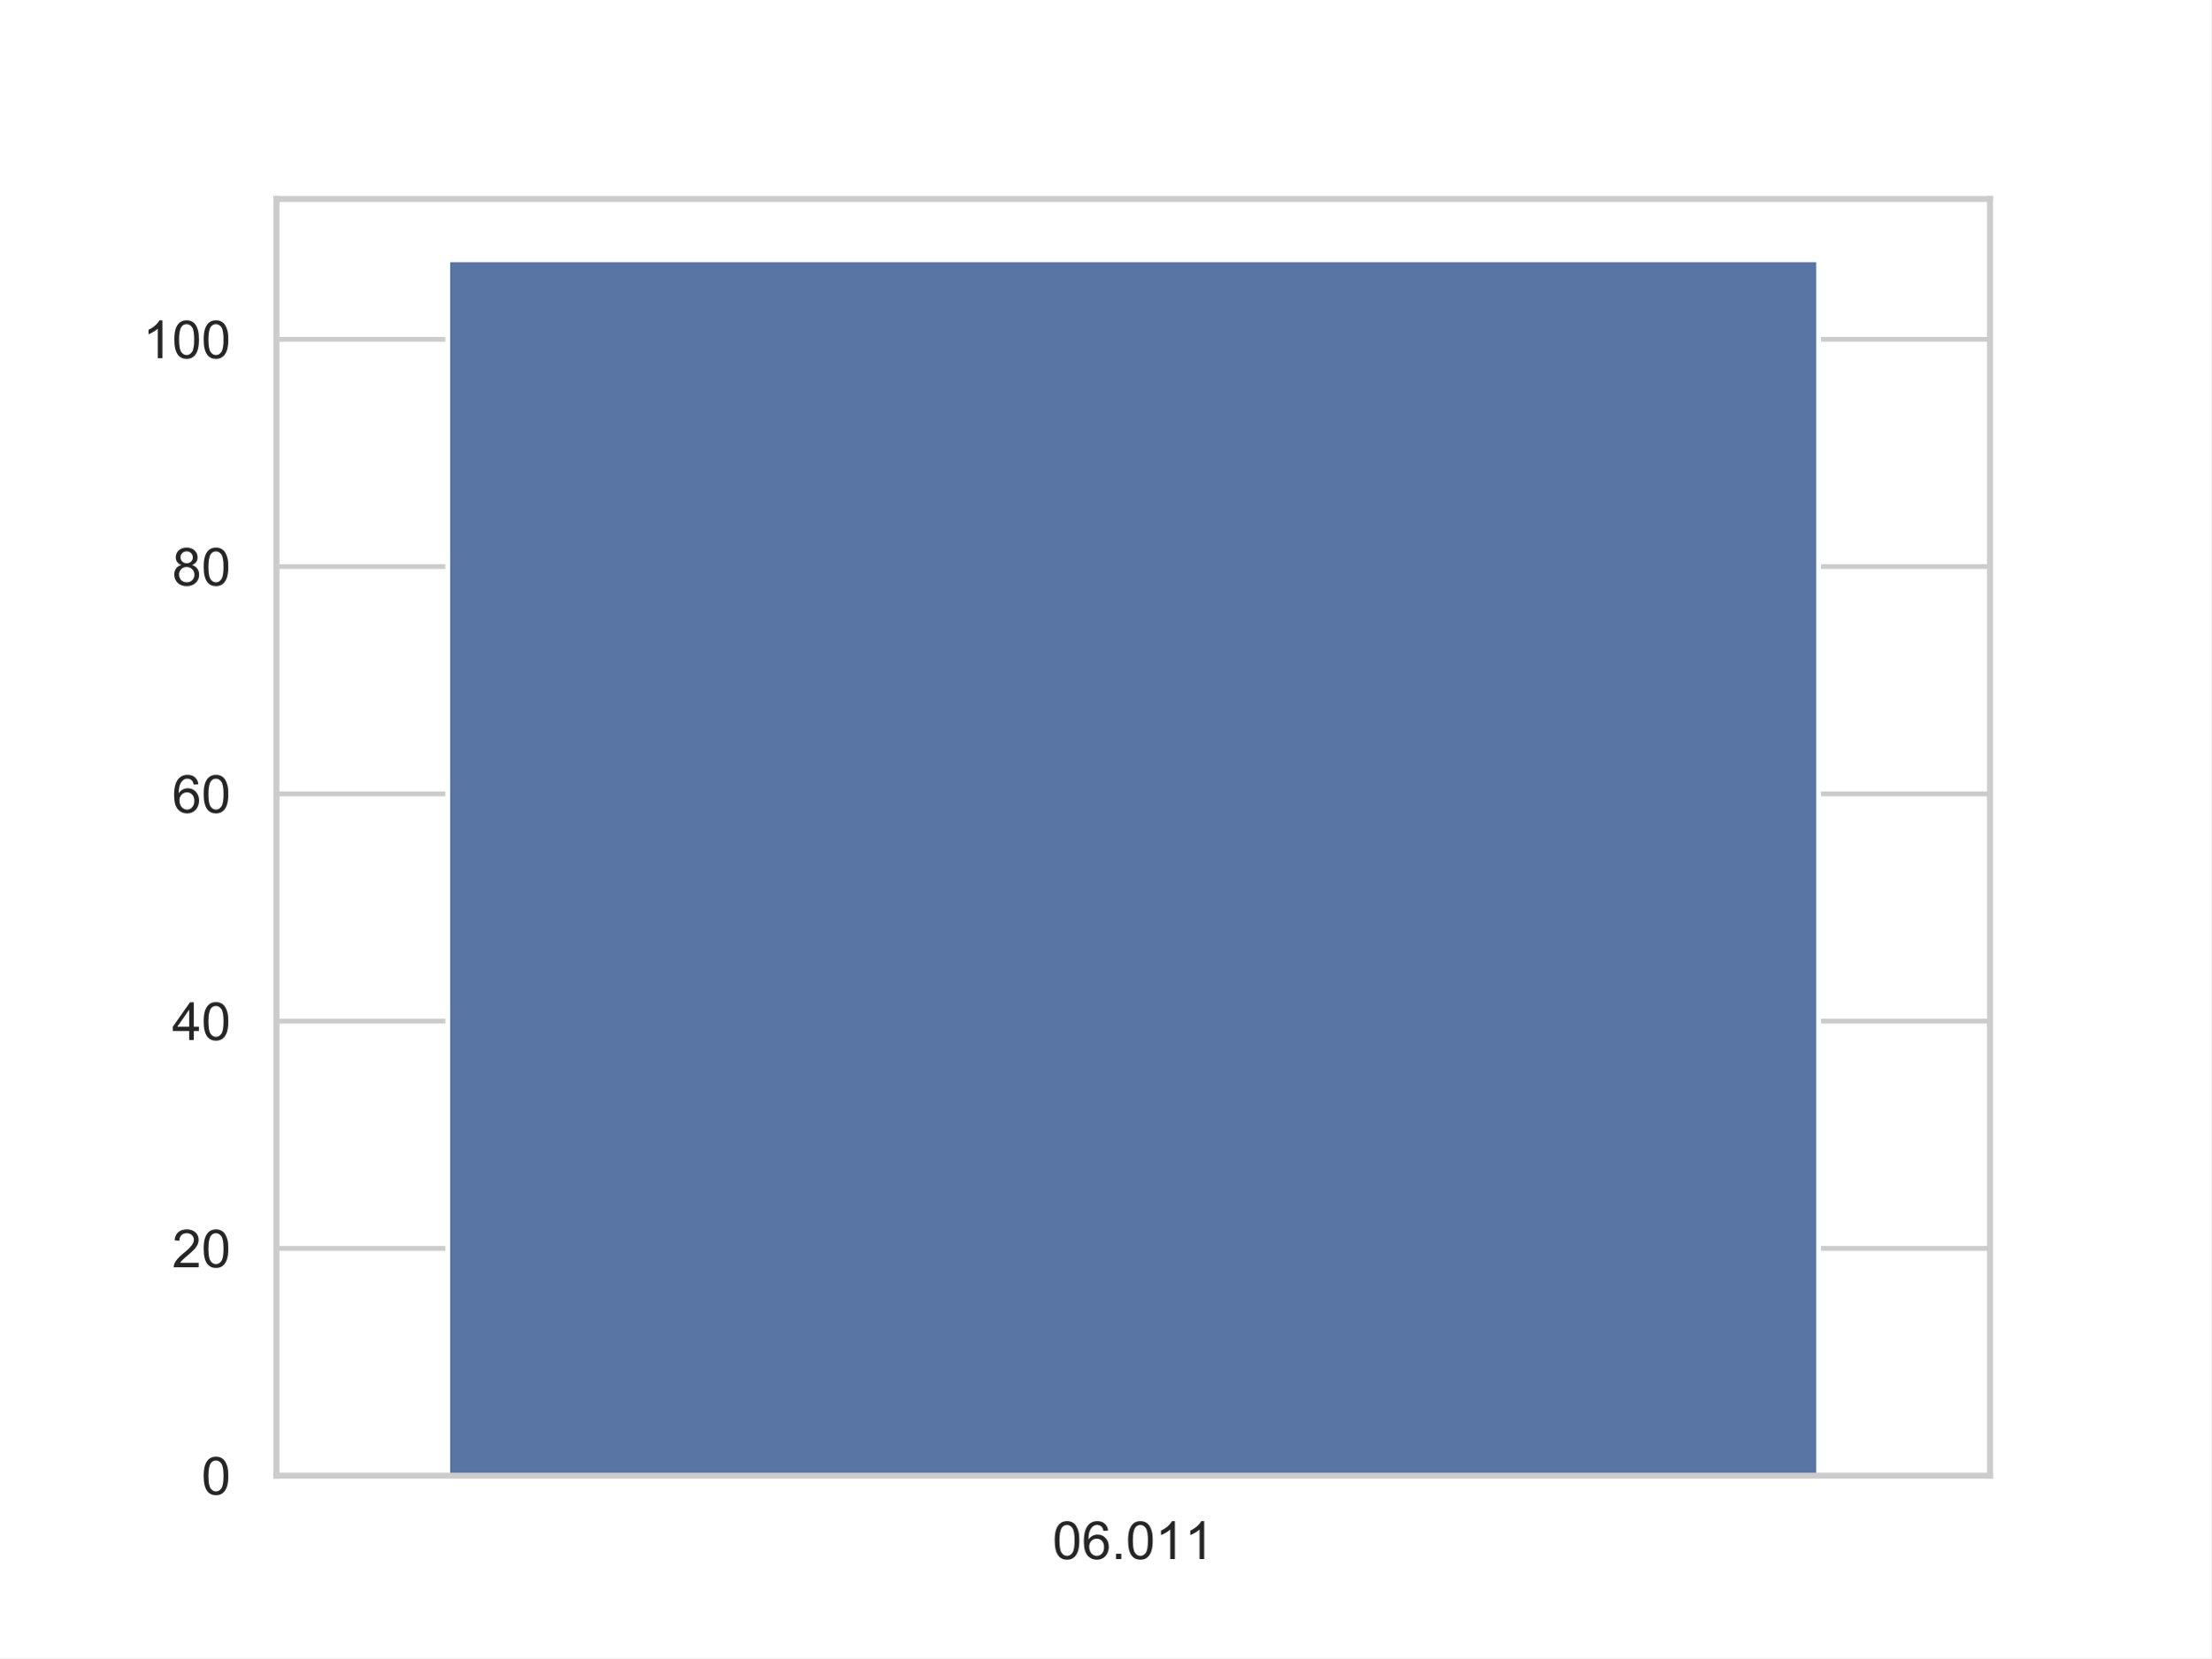
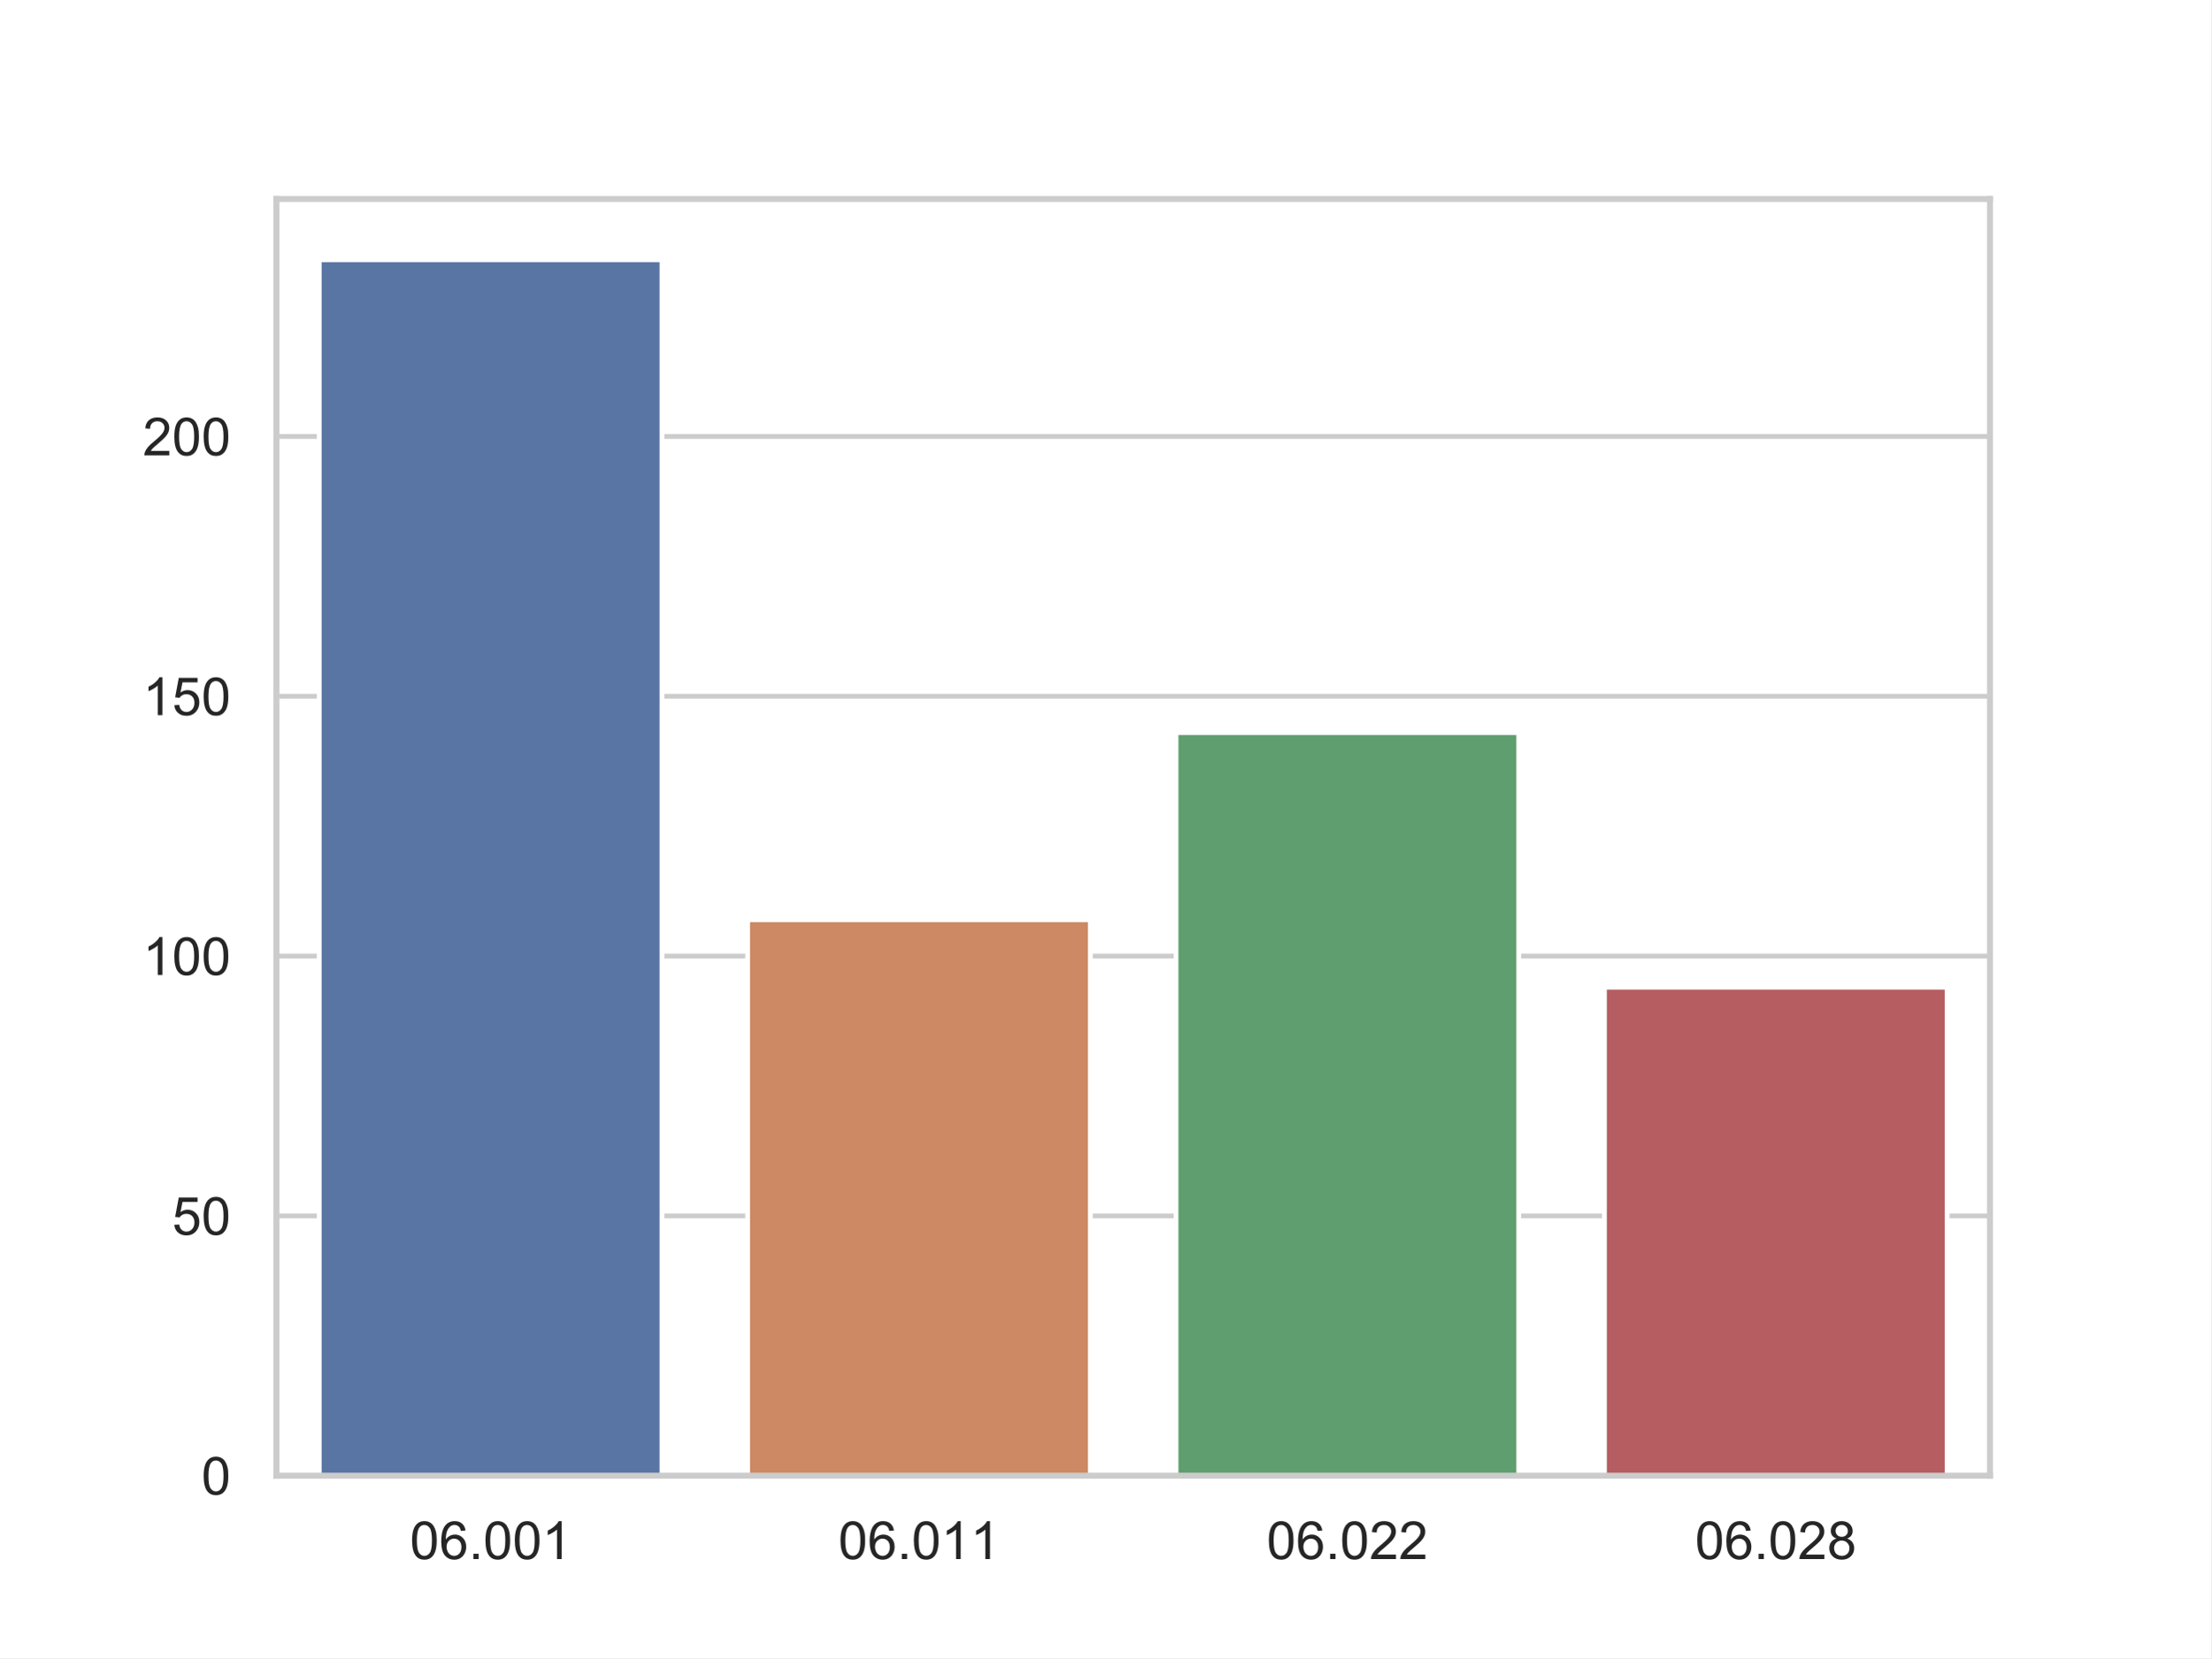
<svg xmlns="http://www.w3.org/2000/svg" xmlns:xlink="http://www.w3.org/1999/xlink" height="345.6pt" version="1.1" viewBox="0 0 460.8 345.6" width="460.8pt">
  <defs>
    <style type="text/css">
*{stroke-linecap:butt;stroke-linejoin:round;}
  </style>
  </defs>
  <g id="figure_1">
    <g id="patch_1">
      <path d="M 0 345.6  L 460.8 345.6  L 460.8 0  L 0 0  z " style="fill:#ffffff;" />
    </g>
    <g id="axes_1">
      <g id="patch_2">
        <path d="M 57.6 307.584  L 414.72 307.584  L 414.72 41.472  L 57.6 41.472  z " style="fill:#ffffff;" />
      </g>
      <g id="matplotlib.axis_1">
        <g id="xtick_1">
          <g id="text_1">
            <defs>
              <path d="M 4.156 35.297  Q 4.156 48 6.766 55.734  Q 9.375 63.484 14.516 67.672  Q 19.672 71.875 27.484 71.875  Q 33.25 71.875 37.594 69.547  Q 41.938 67.234 44.766 62.859  Q 47.609 58.5 49.219 52.219  Q 50.828 45.953 50.828 35.297  Q 50.828 22.703 48.234 14.969  Q 45.656 7.234 40.5 3  Q 35.359 -1.219 27.484 -1.219  Q 17.141 -1.219 11.234 6.203  Q 4.156 15.141 4.156 35.297  z M 13.188 35.297  Q 13.188 17.672 17.312 11.828  Q 21.438 6 27.484 6  Q 33.547 6 37.672 11.859  Q 41.797 17.719 41.797 35.297  Q 41.797 52.984 37.672 58.781  Q 33.547 64.594 27.391 64.594  Q 21.344 64.594 17.719 59.469  Q 13.188 52.938 13.188 35.297  z " id="ArialMT-30" />
              <path d="M 49.75 54.047  L 41.016 53.375  Q 39.844 58.547 37.703 60.891  Q 34.125 64.656 28.906 64.656  Q 24.703 64.656 21.531 62.312  Q 17.391 59.281 14.984 53.469  Q 12.594 47.656 12.5 36.922  Q 15.672 41.75 20.266 44.094  Q 24.859 46.438 29.891 46.438  Q 38.672 46.438 44.844 39.969  Q 51.031 33.5 51.031 23.25  Q 51.031 16.5 48.125 10.719  Q 45.219 4.938 40.141 1.859  Q 35.062 -1.219 28.609 -1.219  Q 17.625 -1.219 10.688 6.859  Q 3.766 14.938 3.766 33.5  Q 3.766 54.25 11.422 63.672  Q 18.109 71.875 29.438 71.875  Q 37.891 71.875 43.281 67.141  Q 48.688 62.406 49.75 54.047  z M 13.875 23.188  Q 13.875 18.656 15.797 14.5  Q 17.719 10.359 21.188 8.172  Q 24.656 6 28.469 6  Q 34.031 6 38.031 10.484  Q 42.047 14.984 42.047 22.703  Q 42.047 30.125 38.078 34.391  Q 34.125 38.672 28.125 38.672  Q 22.172 38.672 18.016 34.391  Q 13.875 30.125 13.875 23.188  z " id="ArialMT-36" />
              <path d="M 9.078 0  L 9.078 10.016  L 19.094 10.016  L 19.094 0  z " id="ArialMT-2e" />
              <path d="M 37.25 0  L 28.469 0  L 28.469 56  Q 25.297 52.984 20.141 49.953  Q 14.984 46.922 10.891 45.406  L 10.891 53.906  Q 18.266 57.375 23.781 62.297  Q 29.297 67.234 31.594 71.875  L 37.25 71.875  z " id="ArialMT-31" />
            </defs>
-             <g style="fill:#262626;" transform="translate(219.3455 324.9576)scale(0.11 -0.11)">
+             <g style="fill:#262626;" transform="translate(85.41945 324.9576)scale(0.11 -0.11)">
+               <use xlink:href="#ArialMT-30" />
+               <use x="55.615" xlink:href="#ArialMT-36" />
+               <use x="111.23" xlink:href="#ArialMT-2e" />
+               <use x="139.014" xlink:href="#ArialMT-30" />
+               <use x="194.629" xlink:href="#ArialMT-30" />
+               <use x="250.244" xlink:href="#ArialMT-31" />
+             </g>
+           </g>
+         </g>
+         <g id="xtick_2">
+           <g id="text_2">
+             <g style="fill:#262626;" transform="translate(174.7055 324.9576)scale(0.11 -0.11)">
              <use xlink:href="#ArialMT-30" />
              <use x="55.615" xlink:href="#ArialMT-36" />
              <use x="111.23" xlink:href="#ArialMT-2e" />
              <use x="139.014" xlink:href="#ArialMT-30" />
              <use x="194.629" xlink:href="#ArialMT-31" />
              <use x="250.135" xlink:href="#ArialMT-31" />
            </g>
          </g>
        </g>
+         <g id="xtick_3">
+           <g id="text_3">
+             <defs>
+               <path d="M 50.344 8.453  L 50.344 0  L 3.031 0  Q 2.938 3.172 4.047 6.109  Q 5.859 10.938 9.828 15.625  Q 13.812 20.312 21.344 26.469  Q 33.016 36.031 37.109 41.625  Q 41.219 47.219 41.219 52.203  Q 41.219 57.422 37.469 61  Q 33.734 64.594 27.734 64.594  Q 21.391 64.594 17.578 60.781  Q 13.766 56.984 13.719 50.25  L 4.688 51.172  Q 5.609 61.281 11.656 66.578  Q 17.719 71.875 27.938 71.875  Q 38.234 71.875 44.234 66.156  Q 50.25 60.453 50.25 52  Q 50.25 47.703 48.484 43.547  Q 46.734 39.406 42.656 34.812  Q 38.578 30.219 29.109 22.219  Q 21.188 15.578 18.938 13.203  Q 16.703 10.844 15.234 8.453  z " id="ArialMT-32" />
+             </defs>
+             <g style="fill:#262626;" transform="translate(263.9795 324.9576)scale(0.11 -0.11)">
+               <use xlink:href="#ArialMT-30" />
+               <use x="55.615" xlink:href="#ArialMT-36" />
+               <use x="111.23" xlink:href="#ArialMT-2e" />
+               <use x="139.014" xlink:href="#ArialMT-30" />
+               <use x="194.629" xlink:href="#ArialMT-32" />
+               <use x="250.244" xlink:href="#ArialMT-32" />
+             </g>
+           </g>
+         </g>
+         <g id="xtick_4">
+           <g id="text_4">
+             <defs>
+               <path d="M 17.672 38.812  Q 12.203 40.828 9.562 44.531  Q 6.938 48.25 6.938 53.422  Q 6.938 61.234 12.547 66.547  Q 18.172 71.875 27.484 71.875  Q 36.859 71.875 42.578 66.422  Q 48.297 60.984 48.297 53.172  Q 48.297 48.188 45.672 44.5  Q 43.062 40.828 37.75 38.812  Q 44.344 36.672 47.781 31.875  Q 51.219 27.094 51.219 20.453  Q 51.219 11.281 44.719 5.031  Q 38.234 -1.219 27.641 -1.219  Q 17.047 -1.219 10.547 5.047  Q 4.047 11.328 4.047 20.703  Q 4.047 27.688 7.594 32.391  Q 11.141 37.109 17.672 38.812  z M 15.922 53.719  Q 15.922 48.641 19.188 45.406  Q 22.469 42.188 27.688 42.188  Q 32.766 42.188 36.016 45.375  Q 39.266 48.578 39.266 53.219  Q 39.266 58.062 35.906 61.359  Q 32.562 64.656 27.594 64.656  Q 22.562 64.656 19.234 61.422  Q 15.922 58.203 15.922 53.719  z M 13.094 20.656  Q 13.094 16.891 14.875 13.375  Q 16.656 9.859 20.172 7.922  Q 23.688 6 27.734 6  Q 34.031 6 38.125 10.047  Q 42.234 14.109 42.234 20.359  Q 42.234 26.703 38.016 30.859  Q 33.797 35.016 27.438 35.016  Q 21.234 35.016 17.156 30.906  Q 13.094 26.812 13.094 20.656  z " id="ArialMT-38" />
+             </defs>
+             <g style="fill:#262626;" transform="translate(353.2595 324.9576)scale(0.11 -0.11)">
+               <use xlink:href="#ArialMT-30" />
+               <use x="55.615" xlink:href="#ArialMT-36" />
+               <use x="111.23" xlink:href="#ArialMT-2e" />
+               <use x="139.014" xlink:href="#ArialMT-30" />
+               <use x="194.629" xlink:href="#ArialMT-32" />
+               <use x="250.244" xlink:href="#ArialMT-38" />
+             </g>
+           </g>
+         </g>
      </g>
      <g id="matplotlib.axis_2">
        <g id="ytick_1">
          <g id="line2d_1">
-             <path clip-path="url(#p63ebf88e68)" d="M 57.6 307.584  L 414.72 307.584  " style="fill:none;stroke:#cccccc;stroke-linecap:round;" />
+             <path clip-path="url(#p74d56f9b56)" d="M 57.6 307.584  L 414.72 307.584  " style="fill:none;stroke:#cccccc;stroke-linecap:round;" />
          </g>
-           <g id="text_2">
+           <g id="text_5">
            <g style="fill:#262626;" transform="translate(41.98297 311.5208)scale(0.11 -0.11)">
              <use xlink:href="#ArialMT-30" />
            </g>
          </g>
        </g>
        <g id="ytick_2">
          <g id="line2d_2">
-             <path clip-path="url(#p63ebf88e68)" d="M 57.6 260.212  L 414.72 260.212  " style="fill:none;stroke:#cccccc;stroke-linecap:round;" />
+             <path clip-path="url(#p74d56f9b56)" d="M 57.6 253.43  L 414.72 253.43  " style="fill:none;stroke:#cccccc;stroke-linecap:round;" />
          </g>
-           <g id="text_3">
+           <g id="text_6">
            <defs>
-               <path d="M 50.344 8.453  L 50.344 0  L 3.031 0  Q 2.938 3.172 4.047 6.109  Q 5.859 10.938 9.828 15.625  Q 13.812 20.312 21.344 26.469  Q 33.016 36.031 37.109 41.625  Q 41.219 47.219 41.219 52.203  Q 41.219 57.422 37.469 61  Q 33.734 64.594 27.734 64.594  Q 21.391 64.594 17.578 60.781  Q 13.766 56.984 13.719 50.25  L 4.688 51.172  Q 5.609 61.281 11.656 66.578  Q 17.719 71.875 27.938 71.875  Q 38.234 71.875 44.234 66.156  Q 50.25 60.453 50.25 52  Q 50.25 47.703 48.484 43.547  Q 46.734 39.406 42.656 34.812  Q 38.578 30.219 29.109 22.219  Q 21.188 15.578 18.938 13.203  Q 16.703 10.844 15.234 8.453  z " id="ArialMT-32" />
+               <path d="M 4.156 18.75  L 13.375 19.531  Q 14.406 12.797 18.141 9.391  Q 21.875 6 27.156 6  Q 33.5 6 37.891 10.781  Q 42.281 15.578 42.281 23.484  Q 42.281 31 38.062 35.344  Q 33.844 39.703 27 39.703  Q 22.75 39.703 19.328 37.766  Q 15.922 35.844 13.969 32.766  L 5.719 33.844  L 12.641 70.609  L 48.25 70.609  L 48.25 62.203  L 19.672 62.203  L 15.828 42.969  Q 22.266 47.469 29.344 47.469  Q 38.719 47.469 45.156 40.969  Q 51.609 34.469 51.609 24.266  Q 51.609 14.547 45.953 7.469  Q 39.062 -1.219 27.156 -1.219  Q 17.391 -1.219 11.203 4.25  Q 5.031 9.719 4.156 18.75  z " id="ArialMT-35" />
            </defs>
-             <g style="fill:#262626;" transform="translate(35.86594 264.1488)scale(0.11 -0.11)">
-               <use xlink:href="#ArialMT-32" />
+             <g style="fill:#262626;" transform="translate(35.86594 257.367)scale(0.11 -0.11)">
+               <use xlink:href="#ArialMT-35" />
              <use x="55.615" xlink:href="#ArialMT-30" />
            </g>
          </g>
        </g>
        <g id="ytick_3">
          <g id="line2d_3">
-             <path clip-path="url(#p63ebf88e68)" d="M 57.6 212.84  L 414.72 212.84  " style="fill:none;stroke:#cccccc;stroke-linecap:round;" />
+             <path clip-path="url(#p74d56f9b56)" d="M 57.6 199.276  L 414.72 199.276  " style="fill:none;stroke:#cccccc;stroke-linecap:round;" />
          </g>
-           <g id="text_4">
-             <defs>
-               <path d="M 32.328 0  L 32.328 17.141  L 1.266 17.141  L 1.266 25.203  L 33.938 71.578  L 41.109 71.578  L 41.109 25.203  L 50.781 25.203  L 50.781 17.141  L 41.109 17.141  L 41.109 0  z M 32.328 25.203  L 32.328 57.469  L 9.906 25.203  z " id="ArialMT-34" />
-             </defs>
-             <g style="fill:#262626;" transform="translate(35.86594 216.7769)scale(0.11 -0.11)">
-               <use xlink:href="#ArialMT-34" />
+           <g id="text_7">
+             <g style="fill:#262626;" transform="translate(29.74891 203.2131)scale(0.11 -0.11)">
+               <use xlink:href="#ArialMT-31" />
              <use x="55.615" xlink:href="#ArialMT-30" />
+               <use x="111.23" xlink:href="#ArialMT-30" />
            </g>
          </g>
        </g>
        <g id="ytick_4">
          <g id="line2d_4">
-             <path clip-path="url(#p63ebf88e68)" d="M 57.6 165.468  L 414.72 165.468  " style="fill:none;stroke:#cccccc;stroke-linecap:round;" />
+             <path clip-path="url(#p74d56f9b56)" d="M 57.6 145.122  L 414.72 145.122  " style="fill:none;stroke:#cccccc;stroke-linecap:round;" />
          </g>
-           <g id="text_5">
-             <g style="fill:#262626;" transform="translate(35.86594 169.4049)scale(0.11 -0.11)">
-               <use xlink:href="#ArialMT-36" />
-               <use x="55.615" xlink:href="#ArialMT-30" />
+           <g id="text_8">
+             <g style="fill:#262626;" transform="translate(29.74891 149.0593)scale(0.11 -0.11)">
+               <use xlink:href="#ArialMT-31" />
+               <use x="55.615" xlink:href="#ArialMT-35" />
+               <use x="111.23" xlink:href="#ArialMT-30" />
            </g>
          </g>
        </g>
        <g id="ytick_5">
          <g id="line2d_5">
-             <path clip-path="url(#p63ebf88e68)" d="M 57.6 118.096  L 414.72 118.096  " style="fill:none;stroke:#cccccc;stroke-linecap:round;" />
+             <path clip-path="url(#p74d56f9b56)" d="M 57.6 90.969  L 414.72 90.969  " style="fill:none;stroke:#cccccc;stroke-linecap:round;" />
          </g>
-           <g id="text_6">
-             <defs>
-               <path d="M 17.672 38.812  Q 12.203 40.828 9.562 44.531  Q 6.938 48.25 6.938 53.422  Q 6.938 61.234 12.547 66.547  Q 18.172 71.875 27.484 71.875  Q 36.859 71.875 42.578 66.422  Q 48.297 60.984 48.297 53.172  Q 48.297 48.188 45.672 44.5  Q 43.062 40.828 37.75 38.812  Q 44.344 36.672 47.781 31.875  Q 51.219 27.094 51.219 20.453  Q 51.219 11.281 44.719 5.031  Q 38.234 -1.219 27.641 -1.219  Q 17.047 -1.219 10.547 5.047  Q 4.047 11.328 4.047 20.703  Q 4.047 27.688 7.594 32.391  Q 11.141 37.109 17.672 38.812  z M 15.922 53.719  Q 15.922 48.641 19.188 45.406  Q 22.469 42.188 27.688 42.188  Q 32.766 42.188 36.016 45.375  Q 39.266 48.578 39.266 53.219  Q 39.266 58.062 35.906 61.359  Q 32.562 64.656 27.594 64.656  Q 22.562 64.656 19.234 61.422  Q 15.922 58.203 15.922 53.719  z M 13.094 20.656  Q 13.094 16.891 14.875 13.375  Q 16.656 9.859 20.172 7.922  Q 23.688 6 27.734 6  Q 34.031 6 38.125 10.047  Q 42.234 14.109 42.234 20.359  Q 42.234 26.703 38.016 30.859  Q 33.797 35.016 27.438 35.016  Q 21.234 35.016 17.156 30.906  Q 13.094 26.812 13.094 20.656  z " id="ArialMT-38" />
-             </defs>
-             <g style="fill:#262626;" transform="translate(35.86594 122.0329)scale(0.11 -0.11)">
-               <use xlink:href="#ArialMT-38" />
-               <use x="55.615" xlink:href="#ArialMT-30" />
-             </g>
-           </g>
-         </g>
-         <g id="ytick_6">
-           <g id="line2d_6">
-             <path clip-path="url(#p63ebf88e68)" d="M 57.6 70.724  L 414.72 70.724  " style="fill:none;stroke:#cccccc;stroke-linecap:round;" />
-           </g>
-           <g id="text_7">
-             <g style="fill:#262626;" transform="translate(29.74891 74.66098)scale(0.11 -0.11)">
-               <use xlink:href="#ArialMT-31" />
+           <g id="text_9">
+             <g style="fill:#262626;" transform="translate(29.74891 94.90541)scale(0.11 -0.11)">
+               <use xlink:href="#ArialMT-32" />
              <use x="55.615" xlink:href="#ArialMT-30" />
              <use x="111.23" xlink:href="#ArialMT-30" />
            </g>
          </g>
        </g>
      </g>
      <g id="patch_3">
-         <path clip-path="url(#p63ebf88e68)" d="M 93.312 307.584  L 379.008 307.584  L 379.008 54.144  L 93.312 54.144  z " style="fill:#5875a4;stroke:#ffffff;stroke-linejoin:miter;" />
+         <path clip-path="url(#p74d56f9b56)" d="M 66.528 307.584  L 137.952 307.584  L 137.952 54.144  L 66.528 54.144  z " style="fill:#5875a4;stroke:#ffffff;stroke-linejoin:miter;" />
+       </g>
+       <g id="patch_4">
+         <path clip-path="url(#p74d56f9b56)" d="M 155.808 307.584  L 227.232 307.584  L 227.232 191.695  L 155.808 191.695  z " style="fill:#cc8963;stroke:#ffffff;stroke-linejoin:miter;" />
+       </g>
+       <g id="patch_5">
+         <path clip-path="url(#p74d56f9b56)" d="M 245.088 307.584  L 316.512 307.584  L 316.512 152.704  L 245.088 152.704  z " style="fill:#5f9e6e;stroke:#ffffff;stroke-linejoin:miter;" />
+       </g>
+       <g id="patch_6">
+         <path clip-path="url(#p74d56f9b56)" d="M 334.368 307.584  L 405.792 307.584  L 405.792 205.775  L 334.368 205.775  z " style="fill:#b55d60;stroke:#ffffff;stroke-linejoin:miter;" />
+       </g>
+       <g id="line2d_6">
+         <path clip-path="url(#p74d56f9b56)" style="fill:none;stroke:#424242;stroke-linecap:round;stroke-width:2.7;" />
      </g>
      <g id="line2d_7">
-         <path clip-path="url(#p63ebf88e68)" d="M 0 0  " style="fill:none;stroke:#424242;stroke-linecap:round;stroke-width:2.7;" />
+         <path clip-path="url(#p74d56f9b56)" style="fill:none;stroke:#424242;stroke-linecap:round;stroke-width:2.7;" />
      </g>
-       <g id="patch_4">
+       <g id="line2d_8">
+         <path clip-path="url(#p74d56f9b56)" style="fill:none;stroke:#424242;stroke-linecap:round;stroke-width:2.7;" />
+       </g>
+       <g id="line2d_9">
+         <path clip-path="url(#p74d56f9b56)" style="fill:none;stroke:#424242;stroke-linecap:round;stroke-width:2.7;" />
+       </g>
+       <g id="patch_7">
        <path d="M 57.6 307.584  L 57.6 41.472  " style="fill:none;stroke:#cccccc;stroke-linecap:square;stroke-linejoin:miter;stroke-width:1.25;" />
      </g>
-       <g id="patch_5">
+       <g id="patch_8">
        <path d="M 414.72 307.584  L 414.72 41.472  " style="fill:none;stroke:#cccccc;stroke-linecap:square;stroke-linejoin:miter;stroke-width:1.25;" />
      </g>
-       <g id="patch_6">
+       <g id="patch_9">
        <path d="M 57.6 307.584  L 414.72 307.584  " style="fill:none;stroke:#cccccc;stroke-linecap:square;stroke-linejoin:miter;stroke-width:1.25;" />
      </g>
-       <g id="patch_7">
+       <g id="patch_10">
        <path d="M 57.6 41.472  L 414.72 41.472  " style="fill:none;stroke:#cccccc;stroke-linecap:square;stroke-linejoin:miter;stroke-width:1.25;" />
      </g>
    </g>
  </g>
  <defs>
-     <clipPath id="p63ebf88e68">
+     <clipPath id="p74d56f9b56">
      <rect height="266.112" width="357.12" x="57.6" y="41.472" />
    </clipPath>
  </defs>
</svg>
